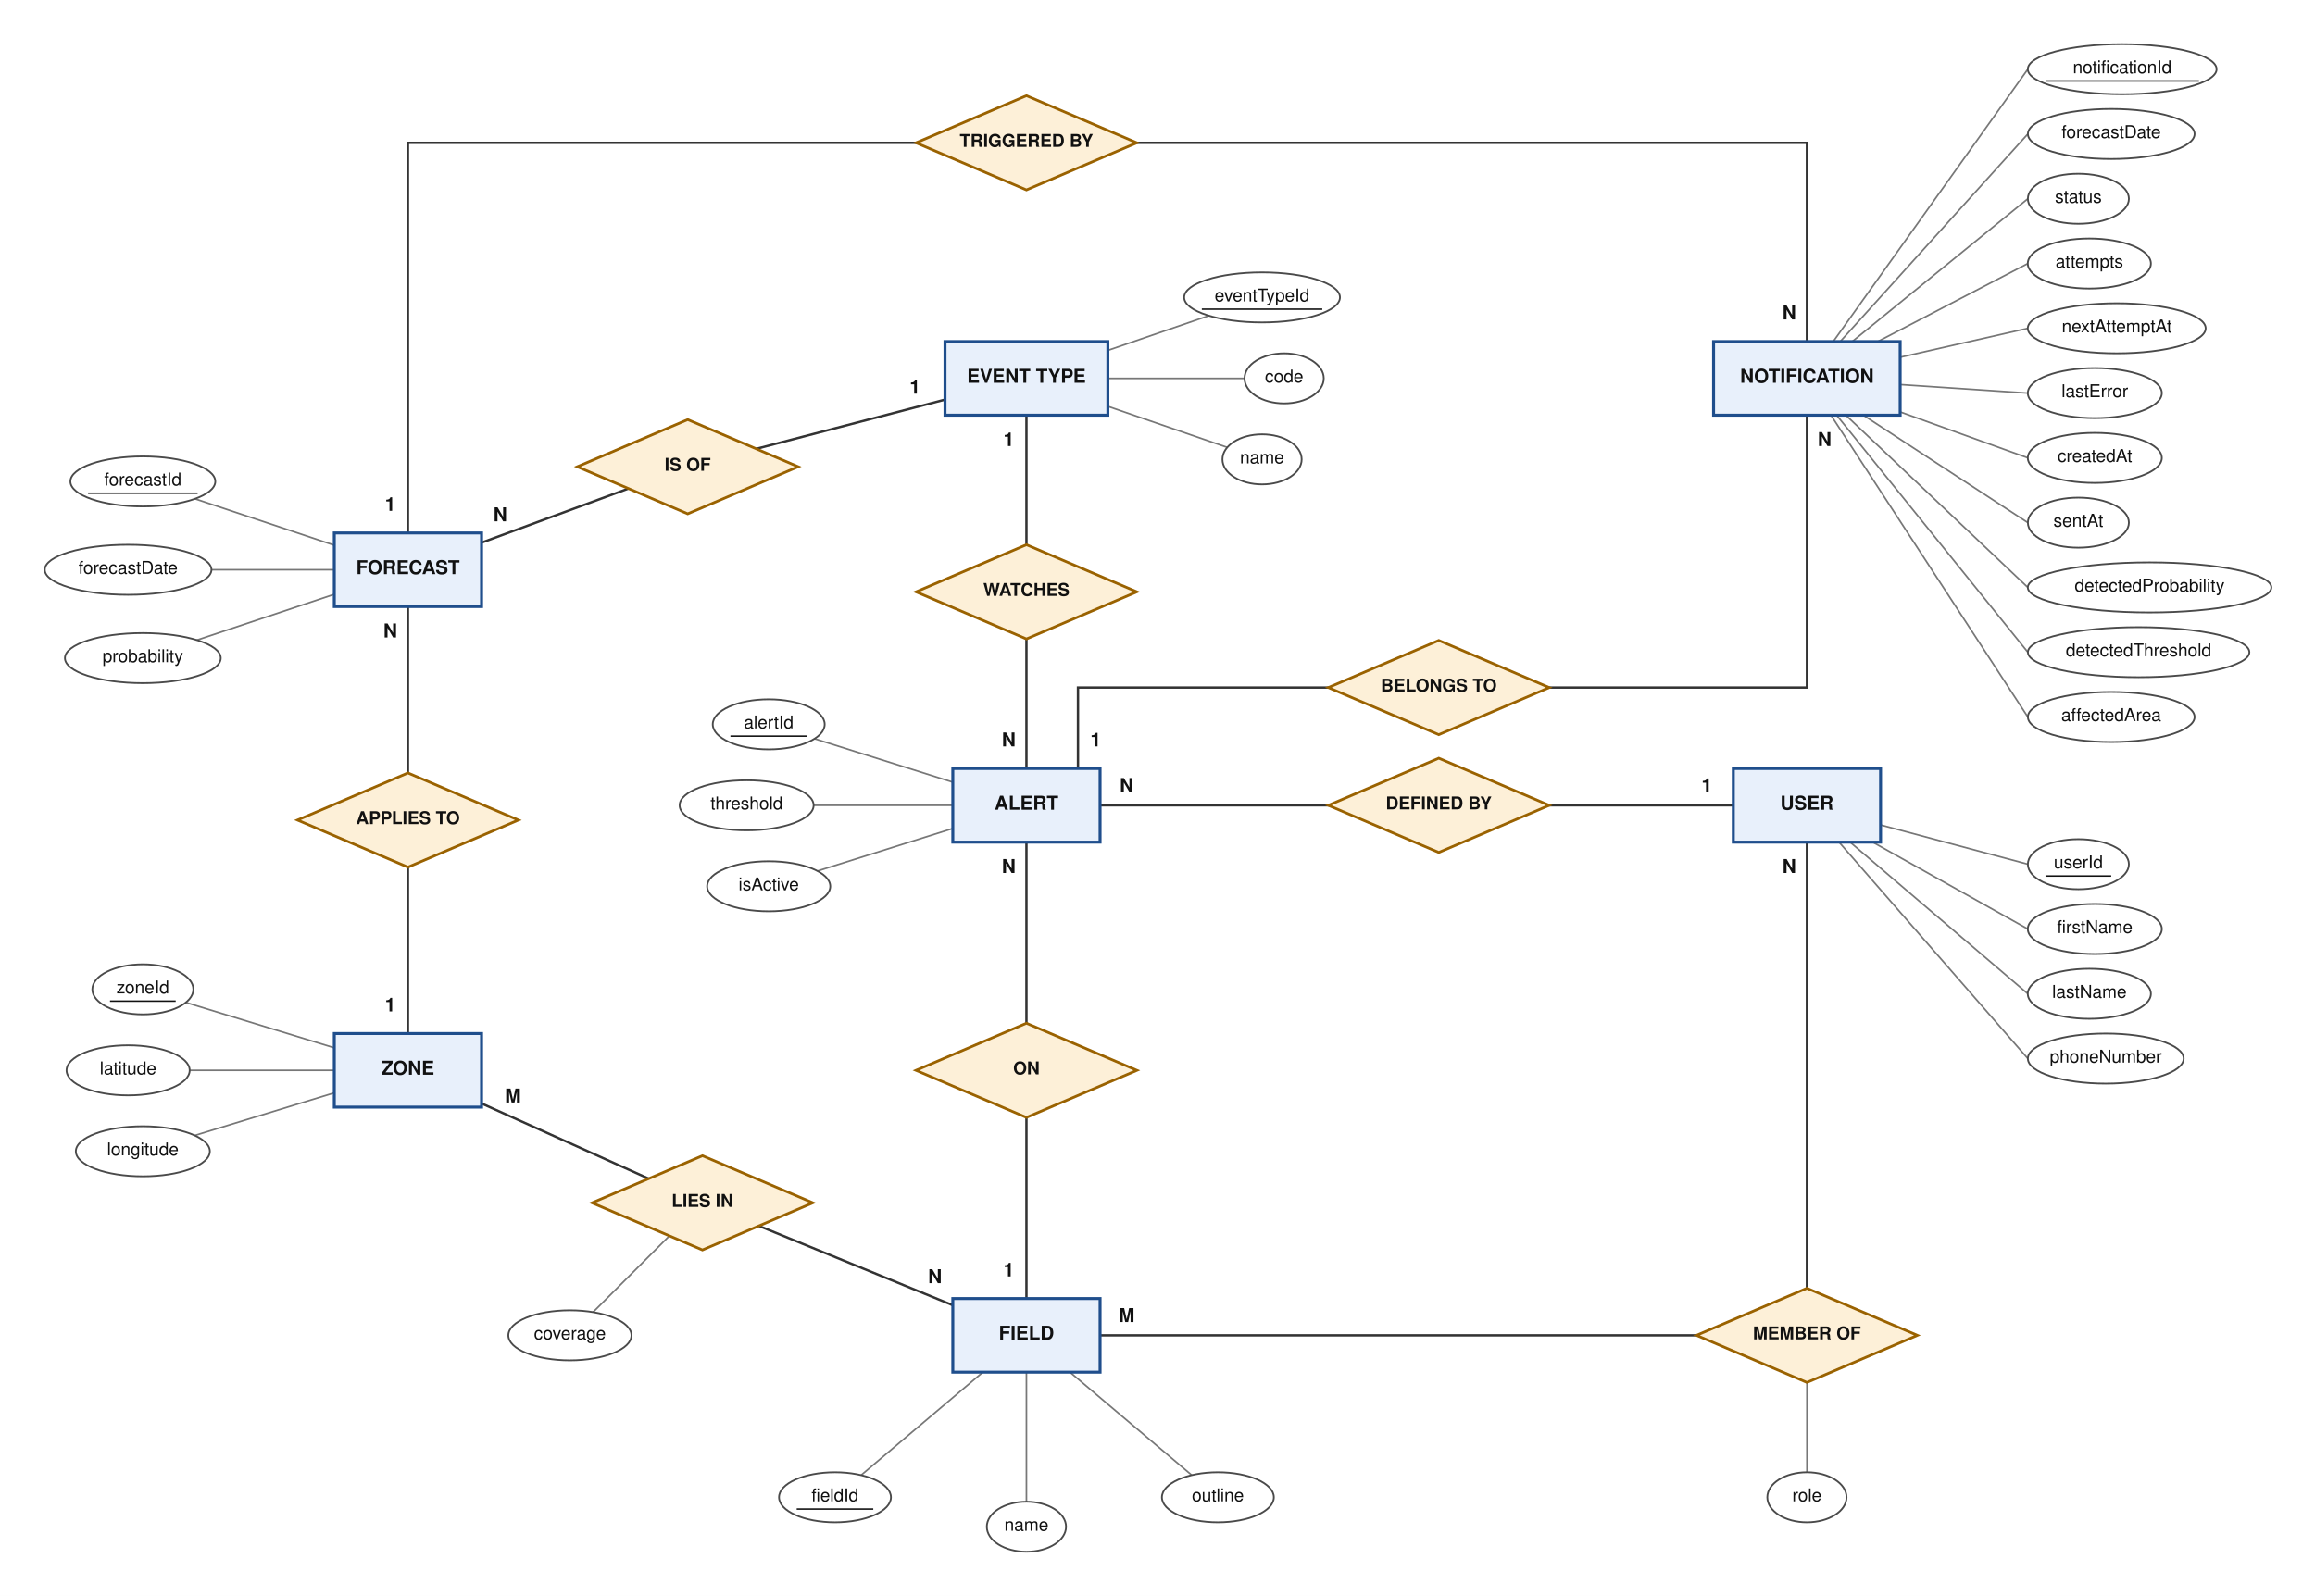
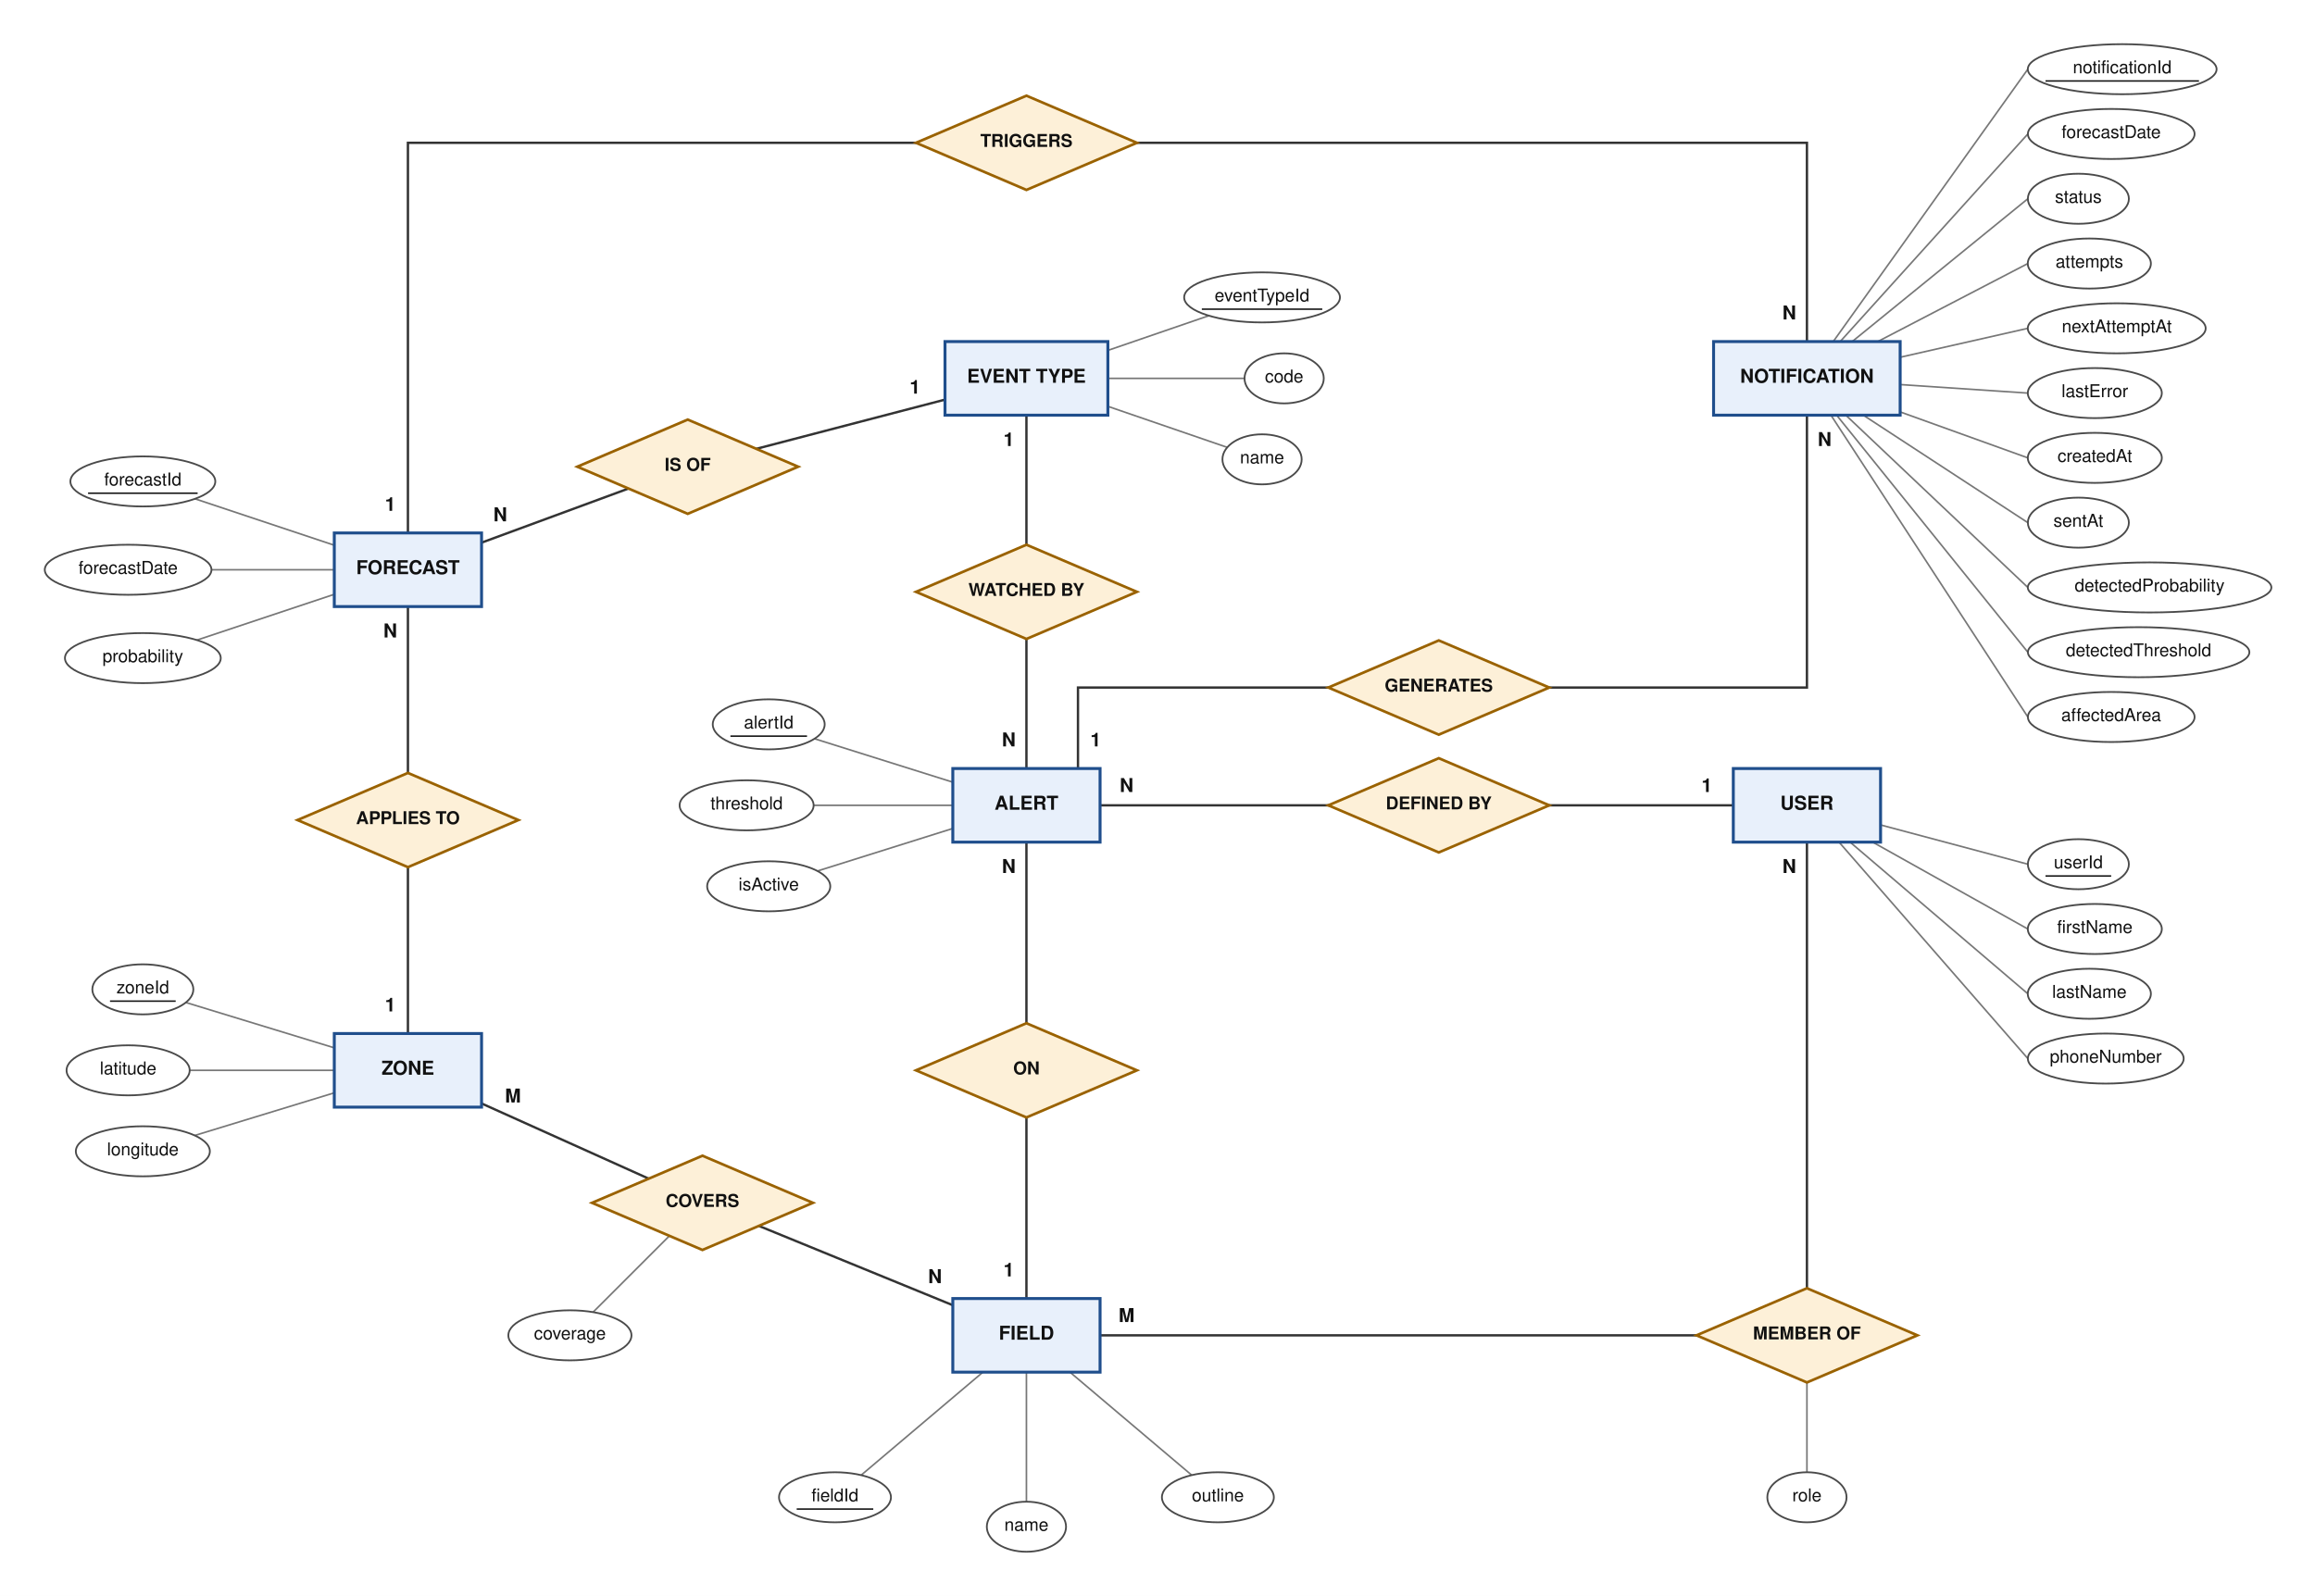
<svg xmlns="http://www.w3.org/2000/svg" viewBox="23 -27 1572 1084" width="1572" height="1084" role="img" aria-label="Conceptual model (complete): entities, relationships, attributes and cardinalities">
  <rect x="23" y="-27" width="1572" height="1084" fill="#ffffff" />
  <polyline points="720.0,70.0 300.0,70.0 300.0,360.0" fill="none" stroke="#333333" stroke-width="1.6" />
  <polyline points="720.0,70.0 1250.0,70.0 1250.0,230.0" fill="none" stroke="#333333" stroke-width="1.6" />
  <polyline points="490.0,290.0 300.0,360.0" fill="none" stroke="#333333" stroke-width="1.6" />
  <polyline points="490.0,290.0 720.0,230.0" fill="none" stroke="#333333" stroke-width="1.6" />
  <polyline points="720.0,375.0 720.0,230.0" fill="none" stroke="#333333" stroke-width="1.6" />
  <polyline points="720.0,375.0 720.0,520.0" fill="none" stroke="#333333" stroke-width="1.6" />
  <polyline points="1000.0,440.0 755.0,440.0 755.0,520.0" fill="none" stroke="#333333" stroke-width="1.6" />
  <polyline points="1000.0,440.0 1250.0,440.0 1250.0,230.0" fill="none" stroke="#333333" stroke-width="1.6" />
  <polyline points="1000.0,520.0 720.0,520.0" fill="none" stroke="#333333" stroke-width="1.6" />
  <polyline points="1000.0,520.0 1250.0,520.0" fill="none" stroke="#333333" stroke-width="1.6" />
  <polyline points="300.0,530.0 300.0,360.0" fill="none" stroke="#333333" stroke-width="1.6" />
  <polyline points="300.0,530.0 300.0,700.0" fill="none" stroke="#333333" stroke-width="1.6" />
  <polyline points="720.0,700.0 720.0,520.0" fill="none" stroke="#333333" stroke-width="1.6" />
  <polyline points="720.0,700.0 720.0,880.0" fill="none" stroke="#333333" stroke-width="1.6" />
  <polyline points="500.0,790.0 300.0,700.0" fill="none" stroke="#333333" stroke-width="1.6" />
  <polyline points="500.0,790.0 720.0,880.0" fill="none" stroke="#333333" stroke-width="1.6" />
  <polyline points="1250.0,880.0 1250.0,520.0" fill="none" stroke="#333333" stroke-width="1.6" />
  <polyline points="1250.0,880.0 720.0,880.0" fill="none" stroke="#333333" stroke-width="1.6" />
  <line x1="720" y1="230" x2="880" y2="175" stroke="#777777" stroke-width="1.1" />
  <line x1="720" y1="230" x2="895" y2="230" stroke="#777777" stroke-width="1.1" />
  <line x1="720" y1="230" x2="880" y2="285" stroke="#777777" stroke-width="1.1" />
  <line x1="1250" y1="230" x2="1400" y2="20" stroke="#777777" stroke-width="1.1" />
  <line x1="1250" y1="230" x2="1400" y2="64" stroke="#777777" stroke-width="1.1" />
  <line x1="1250" y1="230" x2="1400" y2="108" stroke="#777777" stroke-width="1.1" />
  <line x1="1250" y1="230" x2="1400" y2="152" stroke="#777777" stroke-width="1.1" />
  <line x1="1250" y1="230" x2="1400" y2="196" stroke="#777777" stroke-width="1.1" />
  <line x1="1250" y1="230" x2="1400" y2="240" stroke="#777777" stroke-width="1.1" />
  <line x1="1250" y1="230" x2="1400" y2="284" stroke="#777777" stroke-width="1.1" />
  <line x1="1250" y1="230" x2="1400" y2="328" stroke="#777777" stroke-width="1.1" />
  <line x1="1250" y1="230" x2="1400" y2="372" stroke="#777777" stroke-width="1.1" />
  <line x1="1250" y1="230" x2="1400" y2="416" stroke="#777777" stroke-width="1.1" />
  <line x1="1250" y1="230" x2="1400" y2="460" stroke="#777777" stroke-width="1.1" />
  <line x1="300" y1="360" x2="120" y2="300" stroke="#777777" stroke-width="1.1" />
  <line x1="300" y1="360" x2="110" y2="360" stroke="#777777" stroke-width="1.1" />
  <line x1="300" y1="360" x2="120" y2="420" stroke="#777777" stroke-width="1.1" />
  <line x1="720" y1="520" x2="545" y2="465" stroke="#777777" stroke-width="1.1" />
  <line x1="720" y1="520" x2="530" y2="520" stroke="#777777" stroke-width="1.1" />
  <line x1="720" y1="520" x2="545" y2="575" stroke="#777777" stroke-width="1.1" />
  <line x1="1250" y1="520" x2="1400" y2="560" stroke="#777777" stroke-width="1.1" />
  <line x1="1250" y1="520" x2="1400" y2="604" stroke="#777777" stroke-width="1.1" />
  <line x1="1250" y1="520" x2="1400" y2="648" stroke="#777777" stroke-width="1.1" />
  <line x1="1250" y1="520" x2="1400" y2="692" stroke="#777777" stroke-width="1.1" />
  <line x1="300" y1="700" x2="120" y2="645" stroke="#777777" stroke-width="1.1" />
  <line x1="300" y1="700" x2="110" y2="700" stroke="#777777" stroke-width="1.1" />
  <line x1="300" y1="700" x2="120" y2="755" stroke="#777777" stroke-width="1.1" />
  <line x1="720" y1="880" x2="590" y2="990" stroke="#777777" stroke-width="1.1" />
  <line x1="720" y1="880" x2="720" y2="1010" stroke="#777777" stroke-width="1.1" />
  <line x1="720" y1="880" x2="850" y2="990" stroke="#777777" stroke-width="1.1" />
  <line x1="1250" y1="880" x2="1250" y2="990" stroke="#777777" stroke-width="1.1" />
  <line x1="500" y1="790" x2="410" y2="880" stroke="#777777" stroke-width="1.1" />
  <polygon points="645.0,70 720,38 795.0,70 720,102" fill="#fdf0d8" stroke="#9a6200" stroke-width="1.8" />
-   <text x="720.0" y="70.0" font-family="Helvetica, Arial, sans-serif" font-size="12" font-weight="bold" fill="#111111" text-anchor="middle" dominant-baseline="central">TRIGGERED BY</text>
+   <text x="720.0" y="70.0" font-family="Helvetica, Arial, sans-serif" font-size="12" font-weight="bold" fill="#111111" text-anchor="middle" dominant-baseline="central">TRIGGERS</text>
  <polygon points="415.0,290 490,258 565.0,290 490,322" fill="#fdf0d8" stroke="#9a6200" stroke-width="1.8" />
  <text x="490.0" y="290.0" font-family="Helvetica, Arial, sans-serif" font-size="12" font-weight="bold" fill="#111111" text-anchor="middle" dominant-baseline="central">IS OF</text>
  <polygon points="645.0,375 720,343 795.0,375 720,407" fill="#fdf0d8" stroke="#9a6200" stroke-width="1.8" />
-   <text x="720.0" y="375.0" font-family="Helvetica, Arial, sans-serif" font-size="12" font-weight="bold" fill="#111111" text-anchor="middle" dominant-baseline="central">WATCHES</text>
+   <text x="720.0" y="375.0" font-family="Helvetica, Arial, sans-serif" font-size="12" font-weight="bold" fill="#111111" text-anchor="middle" dominant-baseline="central">WATCHED BY</text>
  <polygon points="925.0,440 1000,408 1075.0,440 1000,472" fill="#fdf0d8" stroke="#9a6200" stroke-width="1.8" />
-   <text x="1000.0" y="440.0" font-family="Helvetica, Arial, sans-serif" font-size="12" font-weight="bold" fill="#111111" text-anchor="middle" dominant-baseline="central">BELONGS TO</text>
+   <text x="1000.0" y="440.0" font-family="Helvetica, Arial, sans-serif" font-size="12" font-weight="bold" fill="#111111" text-anchor="middle" dominant-baseline="central">GENERATES</text>
  <polygon points="925.0,520 1000,488 1075.0,520 1000,552" fill="#fdf0d8" stroke="#9a6200" stroke-width="1.8" />
  <text x="1000.0" y="520.0" font-family="Helvetica, Arial, sans-serif" font-size="12" font-weight="bold" fill="#111111" text-anchor="middle" dominant-baseline="central">DEFINED BY</text>
  <polygon points="225.0,530 300,498 375.0,530 300,562" fill="#fdf0d8" stroke="#9a6200" stroke-width="1.8" />
  <text x="300.0" y="530.0" font-family="Helvetica, Arial, sans-serif" font-size="12" font-weight="bold" fill="#111111" text-anchor="middle" dominant-baseline="central">APPLIES TO</text>
  <polygon points="645.0,700 720,668 795.0,700 720,732" fill="#fdf0d8" stroke="#9a6200" stroke-width="1.8" />
  <text x="720.0" y="700.0" font-family="Helvetica, Arial, sans-serif" font-size="12" font-weight="bold" fill="#111111" text-anchor="middle" dominant-baseline="central">ON</text>
  <polygon points="425.0,790 500,758 575.0,790 500,822" fill="#fdf0d8" stroke="#9a6200" stroke-width="1.8" />
-   <text x="500.0" y="790.0" font-family="Helvetica, Arial, sans-serif" font-size="12" font-weight="bold" fill="#111111" text-anchor="middle" dominant-baseline="central">LIES IN</text>
+   <text x="500.0" y="790.0" font-family="Helvetica, Arial, sans-serif" font-size="12" font-weight="bold" fill="#111111" text-anchor="middle" dominant-baseline="central">COVERS</text>
  <polygon points="1175.0,880 1250,848 1325.0,880 1250,912" fill="#fdf0d8" stroke="#9a6200" stroke-width="1.8" />
  <text x="1250.0" y="880.0" font-family="Helvetica, Arial, sans-serif" font-size="12" font-weight="bold" fill="#111111" text-anchor="middle" dominant-baseline="central">MEMBER OF</text>
  <rect x="664.7" y="205" width="110.6" height="50" fill="#e8f0fb" stroke="#1f4e8c" stroke-width="2" />
  <text x="720.0" y="230.0" font-family="Helvetica, Arial, sans-serif" font-size="13" font-weight="bold" fill="#111111" text-anchor="middle" dominant-baseline="central">EVENT TYPE</text>
  <rect x="1186.6" y="205" width="126.7" height="50" fill="#e8f0fb" stroke="#1f4e8c" stroke-width="2" />
  <text x="1250.0" y="230.0" font-family="Helvetica, Arial, sans-serif" font-size="13" font-weight="bold" fill="#111111" text-anchor="middle" dominant-baseline="central">NOTIFICATION</text>
  <rect x="250.0" y="335" width="100.0" height="50" fill="#e8f0fb" stroke="#1f4e8c" stroke-width="2" />
  <text x="300.0" y="360.0" font-family="Helvetica, Arial, sans-serif" font-size="13" font-weight="bold" fill="#111111" text-anchor="middle" dominant-baseline="central">FORECAST</text>
  <rect x="670.0" y="495" width="100.0" height="50" fill="#e8f0fb" stroke="#1f4e8c" stroke-width="2" />
  <text x="720.0" y="520.0" font-family="Helvetica, Arial, sans-serif" font-size="13" font-weight="bold" fill="#111111" text-anchor="middle" dominant-baseline="central">ALERT</text>
  <rect x="1200.0" y="495" width="100.0" height="50" fill="#e8f0fb" stroke="#1f4e8c" stroke-width="2" />
  <text x="1250.0" y="520.0" font-family="Helvetica, Arial, sans-serif" font-size="13" font-weight="bold" fill="#111111" text-anchor="middle" dominant-baseline="central">USER</text>
  <rect x="250.0" y="675" width="100.0" height="50" fill="#e8f0fb" stroke="#1f4e8c" stroke-width="2" />
  <text x="300.0" y="700.0" font-family="Helvetica, Arial, sans-serif" font-size="13" font-weight="bold" fill="#111111" text-anchor="middle" dominant-baseline="central">ZONE</text>
  <rect x="670.0" y="855" width="100.0" height="50" fill="#e8f0fb" stroke="#1f4e8c" stroke-width="2" />
  <text x="720.0" y="880.0" font-family="Helvetica, Arial, sans-serif" font-size="13" font-weight="bold" fill="#111111" text-anchor="middle" dominant-baseline="central">FIELD</text>
  <ellipse cx="880" cy="175" rx="52.9" ry="17" fill="#ffffff" stroke="#4a4a4a" stroke-width="1.2" />
  <text x="880.0" y="175.0" font-family="Helvetica, Arial, sans-serif" font-size="12" font-weight="normal" fill="#111111" text-anchor="middle" dominant-baseline="central">eventTypeId</text>
  <line x1="839.1" y1="183" x2="920.9" y2="183" stroke="#111111" stroke-width="1" />
  <ellipse cx="895" cy="230" rx="26.9" ry="17" fill="#ffffff" stroke="#4a4a4a" stroke-width="1.2" />
  <text x="895.0" y="230.0" font-family="Helvetica, Arial, sans-serif" font-size="12" font-weight="normal" fill="#111111" text-anchor="middle" dominant-baseline="central">code</text>
  <ellipse cx="880" cy="285" rx="26.9" ry="17" fill="#ffffff" stroke="#4a4a4a" stroke-width="1.2" />
  <text x="880.0" y="285.0" font-family="Helvetica, Arial, sans-serif" font-size="12" font-weight="normal" fill="#111111" text-anchor="middle" dominant-baseline="central">name</text>
  <ellipse cx="1464.08" cy="20" rx="64.1" ry="17" fill="#ffffff" stroke="#4a4a4a" stroke-width="1.2" />
  <text x="1464.1" y="20.0" font-family="Helvetica, Arial, sans-serif" font-size="12" font-weight="normal" fill="#111111" text-anchor="middle" dominant-baseline="central">notificationId</text>
  <line x1="1412.0" y1="28" x2="1516.2" y2="28" stroke="#111111" stroke-width="1" />
  <ellipse cx="1456.64" cy="64" rx="56.6" ry="17" fill="#ffffff" stroke="#4a4a4a" stroke-width="1.2" />
  <text x="1456.6" y="64.0" font-family="Helvetica, Arial, sans-serif" font-size="12" font-weight="normal" fill="#111111" text-anchor="middle" dominant-baseline="central">forecastDate</text>
  <ellipse cx="1434.32" cy="108" rx="34.3" ry="17" fill="#ffffff" stroke="#4a4a4a" stroke-width="1.2" />
  <text x="1434.3" y="108.0" font-family="Helvetica, Arial, sans-serif" font-size="12" font-weight="normal" fill="#111111" text-anchor="middle" dominant-baseline="central">status</text>
  <ellipse cx="1441.76" cy="152" rx="41.8" ry="17" fill="#ffffff" stroke="#4a4a4a" stroke-width="1.2" />
  <text x="1441.8" y="152.0" font-family="Helvetica, Arial, sans-serif" font-size="12" font-weight="normal" fill="#111111" text-anchor="middle" dominant-baseline="central">attempts</text>
  <ellipse cx="1460.36" cy="196" rx="60.4" ry="17" fill="#ffffff" stroke="#4a4a4a" stroke-width="1.2" />
  <text x="1460.4" y="196.0" font-family="Helvetica, Arial, sans-serif" font-size="12" font-weight="normal" fill="#111111" text-anchor="middle" dominant-baseline="central">nextAttemptAt</text>
  <ellipse cx="1445.48" cy="240" rx="45.5" ry="17" fill="#ffffff" stroke="#4a4a4a" stroke-width="1.2" />
  <text x="1445.5" y="240.0" font-family="Helvetica, Arial, sans-serif" font-size="12" font-weight="normal" fill="#111111" text-anchor="middle" dominant-baseline="central">lastError</text>
  <ellipse cx="1445.48" cy="284" rx="45.5" ry="17" fill="#ffffff" stroke="#4a4a4a" stroke-width="1.2" />
  <text x="1445.5" y="284.0" font-family="Helvetica, Arial, sans-serif" font-size="12" font-weight="normal" fill="#111111" text-anchor="middle" dominant-baseline="central">createdAt</text>
  <ellipse cx="1434.32" cy="328" rx="34.3" ry="17" fill="#ffffff" stroke="#4a4a4a" stroke-width="1.2" />
  <text x="1434.3" y="328.0" font-family="Helvetica, Arial, sans-serif" font-size="12" font-weight="normal" fill="#111111" text-anchor="middle" dominant-baseline="central">sentAt</text>
  <ellipse cx="1482.68" cy="372" rx="82.7" ry="17" fill="#ffffff" stroke="#4a4a4a" stroke-width="1.2" />
  <text x="1482.7" y="372.0" font-family="Helvetica, Arial, sans-serif" font-size="12" font-weight="normal" fill="#111111" text-anchor="middle" dominant-baseline="central">detectedProbability</text>
  <ellipse cx="1475.24" cy="416" rx="75.2" ry="17" fill="#ffffff" stroke="#4a4a4a" stroke-width="1.2" />
  <text x="1475.2" y="416.0" font-family="Helvetica, Arial, sans-serif" font-size="12" font-weight="normal" fill="#111111" text-anchor="middle" dominant-baseline="central">detectedThreshold</text>
  <ellipse cx="1456.64" cy="460" rx="56.6" ry="17" fill="#ffffff" stroke="#4a4a4a" stroke-width="1.2" />
  <text x="1456.6" y="460.0" font-family="Helvetica, Arial, sans-serif" font-size="12" font-weight="normal" fill="#111111" text-anchor="middle" dominant-baseline="central">affectedArea</text>
  <ellipse cx="120" cy="300" rx="49.2" ry="17" fill="#ffffff" stroke="#4a4a4a" stroke-width="1.2" />
  <text x="120.0" y="300.0" font-family="Helvetica, Arial, sans-serif" font-size="12" font-weight="normal" fill="#111111" text-anchor="middle" dominant-baseline="central">forecastId</text>
  <line x1="82.8" y1="308" x2="157.2" y2="308" stroke="#111111" stroke-width="1" />
  <ellipse cx="110" cy="360" rx="56.6" ry="17" fill="#ffffff" stroke="#4a4a4a" stroke-width="1.2" />
  <text x="110.0" y="360.0" font-family="Helvetica, Arial, sans-serif" font-size="12" font-weight="normal" fill="#111111" text-anchor="middle" dominant-baseline="central">forecastDate</text>
  <ellipse cx="120" cy="420" rx="52.9" ry="17" fill="#ffffff" stroke="#4a4a4a" stroke-width="1.2" />
  <text x="120.0" y="420.0" font-family="Helvetica, Arial, sans-serif" font-size="12" font-weight="normal" fill="#111111" text-anchor="middle" dominant-baseline="central">probability</text>
  <ellipse cx="545" cy="465" rx="38.0" ry="17" fill="#ffffff" stroke="#4a4a4a" stroke-width="1.2" />
  <text x="545.0" y="465.0" font-family="Helvetica, Arial, sans-serif" font-size="12" font-weight="normal" fill="#111111" text-anchor="middle" dominant-baseline="central">alertId</text>
  <line x1="519.0" y1="473" x2="571.0" y2="473" stroke="#111111" stroke-width="1" />
  <ellipse cx="530" cy="520" rx="45.5" ry="17" fill="#ffffff" stroke="#4a4a4a" stroke-width="1.2" />
  <text x="530.0" y="520.0" font-family="Helvetica, Arial, sans-serif" font-size="12" font-weight="normal" fill="#111111" text-anchor="middle" dominant-baseline="central">threshold</text>
  <ellipse cx="545" cy="575" rx="41.8" ry="17" fill="#ffffff" stroke="#4a4a4a" stroke-width="1.2" />
  <text x="545.0" y="575.0" font-family="Helvetica, Arial, sans-serif" font-size="12" font-weight="normal" fill="#111111" text-anchor="middle" dominant-baseline="central">isActive</text>
  <ellipse cx="1434.32" cy="560" rx="34.3" ry="17" fill="#ffffff" stroke="#4a4a4a" stroke-width="1.2" />
  <text x="1434.3" y="560.0" font-family="Helvetica, Arial, sans-serif" font-size="12" font-weight="normal" fill="#111111" text-anchor="middle" dominant-baseline="central">userId</text>
  <line x1="1412.0" y1="568" x2="1456.6" y2="568" stroke="#111111" stroke-width="1" />
  <ellipse cx="1445.48" cy="604" rx="45.5" ry="17" fill="#ffffff" stroke="#4a4a4a" stroke-width="1.2" />
  <text x="1445.5" y="604.0" font-family="Helvetica, Arial, sans-serif" font-size="12" font-weight="normal" fill="#111111" text-anchor="middle" dominant-baseline="central">firstName</text>
  <ellipse cx="1441.76" cy="648" rx="41.8" ry="17" fill="#ffffff" stroke="#4a4a4a" stroke-width="1.2" />
  <text x="1441.8" y="648.0" font-family="Helvetica, Arial, sans-serif" font-size="12" font-weight="normal" fill="#111111" text-anchor="middle" dominant-baseline="central">lastName</text>
  <ellipse cx="1452.92" cy="692" rx="52.9" ry="17" fill="#ffffff" stroke="#4a4a4a" stroke-width="1.2" />
  <text x="1452.9" y="692.0" font-family="Helvetica, Arial, sans-serif" font-size="12" font-weight="normal" fill="#111111" text-anchor="middle" dominant-baseline="central">phoneNumber</text>
  <ellipse cx="120" cy="645" rx="34.3" ry="17" fill="#ffffff" stroke="#4a4a4a" stroke-width="1.2" />
  <text x="120.0" y="645.0" font-family="Helvetica, Arial, sans-serif" font-size="12" font-weight="normal" fill="#111111" text-anchor="middle" dominant-baseline="central">zoneId</text>
  <line x1="97.7" y1="653" x2="142.3" y2="653" stroke="#111111" stroke-width="1" />
  <ellipse cx="110" cy="700" rx="41.8" ry="17" fill="#ffffff" stroke="#4a4a4a" stroke-width="1.2" />
  <text x="110.0" y="700.0" font-family="Helvetica, Arial, sans-serif" font-size="12" font-weight="normal" fill="#111111" text-anchor="middle" dominant-baseline="central">latitude</text>
  <ellipse cx="120" cy="755" rx="45.5" ry="17" fill="#ffffff" stroke="#4a4a4a" stroke-width="1.2" />
  <text x="120.0" y="755.0" font-family="Helvetica, Arial, sans-serif" font-size="12" font-weight="normal" fill="#111111" text-anchor="middle" dominant-baseline="central">longitude</text>
  <ellipse cx="590" cy="990" rx="38.0" ry="17" fill="#ffffff" stroke="#4a4a4a" stroke-width="1.2" />
  <text x="590.0" y="990.0" font-family="Helvetica, Arial, sans-serif" font-size="12" font-weight="normal" fill="#111111" text-anchor="middle" dominant-baseline="central">fieldId</text>
  <line x1="564.0" y1="998" x2="616.0" y2="998" stroke="#111111" stroke-width="1" />
  <ellipse cx="720" cy="1010" rx="26.9" ry="17" fill="#ffffff" stroke="#4a4a4a" stroke-width="1.2" />
  <text x="720.0" y="1010.0" font-family="Helvetica, Arial, sans-serif" font-size="12" font-weight="normal" fill="#111111" text-anchor="middle" dominant-baseline="central">name</text>
  <ellipse cx="850" cy="990" rx="38.0" ry="17" fill="#ffffff" stroke="#4a4a4a" stroke-width="1.2" />
  <text x="850.0" y="990.0" font-family="Helvetica, Arial, sans-serif" font-size="12" font-weight="normal" fill="#111111" text-anchor="middle" dominant-baseline="central">outline</text>
  <ellipse cx="1250" cy="990" rx="26.9" ry="17" fill="#ffffff" stroke="#4a4a4a" stroke-width="1.2" />
  <text x="1250.0" y="990.0" font-family="Helvetica, Arial, sans-serif" font-size="12" font-weight="normal" fill="#111111" text-anchor="middle" dominant-baseline="central">role</text>
  <ellipse cx="410" cy="880" rx="41.8" ry="17" fill="#ffffff" stroke="#4a4a4a" stroke-width="1.2" />
  <text x="410.0" y="880.0" font-family="Helvetica, Arial, sans-serif" font-size="12" font-weight="normal" fill="#111111" text-anchor="middle" dominant-baseline="central">coverage</text>
  <rect x="280.0" y="308.0" width="16" height="18" rx="3" fill="#ffffff" />
  <text x="288.0" y="317.0" font-family="Helvetica, Arial, sans-serif" font-size="13" font-weight="bold" fill="#111111" text-anchor="middle" dominant-baseline="central">1</text>
  <rect x="1230.0" y="178.0" width="16" height="18" rx="3" fill="#ffffff" />
  <text x="1238.0" y="187.0" font-family="Helvetica, Arial, sans-serif" font-size="13" font-weight="bold" fill="#111111" text-anchor="middle" dominant-baseline="central">N</text>
  <rect x="354.7" y="315.1" width="16" height="18" rx="3" fill="#ffffff" />
  <text x="362.7" y="324.1" font-family="Helvetica, Arial, sans-serif" font-size="13" font-weight="bold" fill="#111111" text-anchor="middle" dominant-baseline="central">N</text>
  <rect x="636.3" y="228.4" width="16" height="18" rx="3" fill="#ffffff" />
  <text x="644.3" y="237.4" font-family="Helvetica, Arial, sans-serif" font-size="13" font-weight="bold" fill="#111111" text-anchor="middle" dominant-baseline="central">1</text>
  <rect x="700.0" y="264.0" width="16" height="18" rx="3" fill="#ffffff" />
  <text x="708.0" y="273.0" font-family="Helvetica, Arial, sans-serif" font-size="13" font-weight="bold" fill="#111111" text-anchor="middle" dominant-baseline="central">1</text>
  <rect x="700.0" y="468.0" width="16" height="18" rx="3" fill="#ffffff" />
  <text x="708.0" y="477.0" font-family="Helvetica, Arial, sans-serif" font-size="13" font-weight="bold" fill="#111111" text-anchor="middle" dominant-baseline="central">N</text>
  <rect x="759.0" y="468.0" width="16" height="18" rx="3" fill="#ffffff" />
  <text x="767.0" y="477.0" font-family="Helvetica, Arial, sans-serif" font-size="13" font-weight="bold" fill="#111111" text-anchor="middle" dominant-baseline="central">1</text>
  <rect x="1254.0" y="264.0" width="16" height="18" rx="3" fill="#ffffff" />
  <text x="1262.0" y="273.0" font-family="Helvetica, Arial, sans-serif" font-size="13" font-weight="bold" fill="#111111" text-anchor="middle" dominant-baseline="central">N</text>
  <rect x="780.0" y="499.0" width="16" height="18" rx="3" fill="#ffffff" />
  <text x="788.0" y="508.0" font-family="Helvetica, Arial, sans-serif" font-size="13" font-weight="bold" fill="#111111" text-anchor="middle" dominant-baseline="central">N</text>
  <rect x="1174.0" y="499.0" width="16" height="18" rx="3" fill="#ffffff" />
  <text x="1182.0" y="508.0" font-family="Helvetica, Arial, sans-serif" font-size="13" font-weight="bold" fill="#111111" text-anchor="middle" dominant-baseline="central">1</text>
  <rect x="280.0" y="394.0" width="16" height="18" rx="3" fill="#ffffff" />
  <text x="288.0" y="403.0" font-family="Helvetica, Arial, sans-serif" font-size="13" font-weight="bold" fill="#111111" text-anchor="middle" dominant-baseline="central">N</text>
  <rect x="280.0" y="648.0" width="16" height="18" rx="3" fill="#ffffff" />
  <text x="288.0" y="657.0" font-family="Helvetica, Arial, sans-serif" font-size="13" font-weight="bold" fill="#111111" text-anchor="middle" dominant-baseline="central">1</text>
  <rect x="700.0" y="554.0" width="16" height="18" rx="3" fill="#ffffff" />
  <text x="708.0" y="563.0" font-family="Helvetica, Arial, sans-serif" font-size="13" font-weight="bold" fill="#111111" text-anchor="middle" dominant-baseline="central">N</text>
  <rect x="700.0" y="828.0" width="16" height="18" rx="3" fill="#ffffff" />
  <text x="708.0" y="837.0" font-family="Helvetica, Arial, sans-serif" font-size="13" font-weight="bold" fill="#111111" text-anchor="middle" dominant-baseline="central">1</text>
  <rect x="363.3" y="709.9" width="16" height="18" rx="3" fill="#ffffff" />
  <text x="371.3" y="718.9" font-family="Helvetica, Arial, sans-serif" font-size="13" font-weight="bold" fill="#111111" text-anchor="middle" dominant-baseline="central">M</text>
  <rect x="649.9" y="832.6" width="16" height="18" rx="3" fill="#ffffff" />
  <text x="657.9" y="841.6" font-family="Helvetica, Arial, sans-serif" font-size="13" font-weight="bold" fill="#111111" text-anchor="middle" dominant-baseline="central">N</text>
  <rect x="1230.0" y="554.0" width="16" height="18" rx="3" fill="#ffffff" />
  <text x="1238.0" y="563.0" font-family="Helvetica, Arial, sans-serif" font-size="13" font-weight="bold" fill="#111111" text-anchor="middle" dominant-baseline="central">N</text>
  <rect x="780.0" y="859.0" width="16" height="18" rx="3" fill="#ffffff" />
  <text x="788.0" y="868.0" font-family="Helvetica, Arial, sans-serif" font-size="13" font-weight="bold" fill="#111111" text-anchor="middle" dominant-baseline="central">M</text>
</svg>
